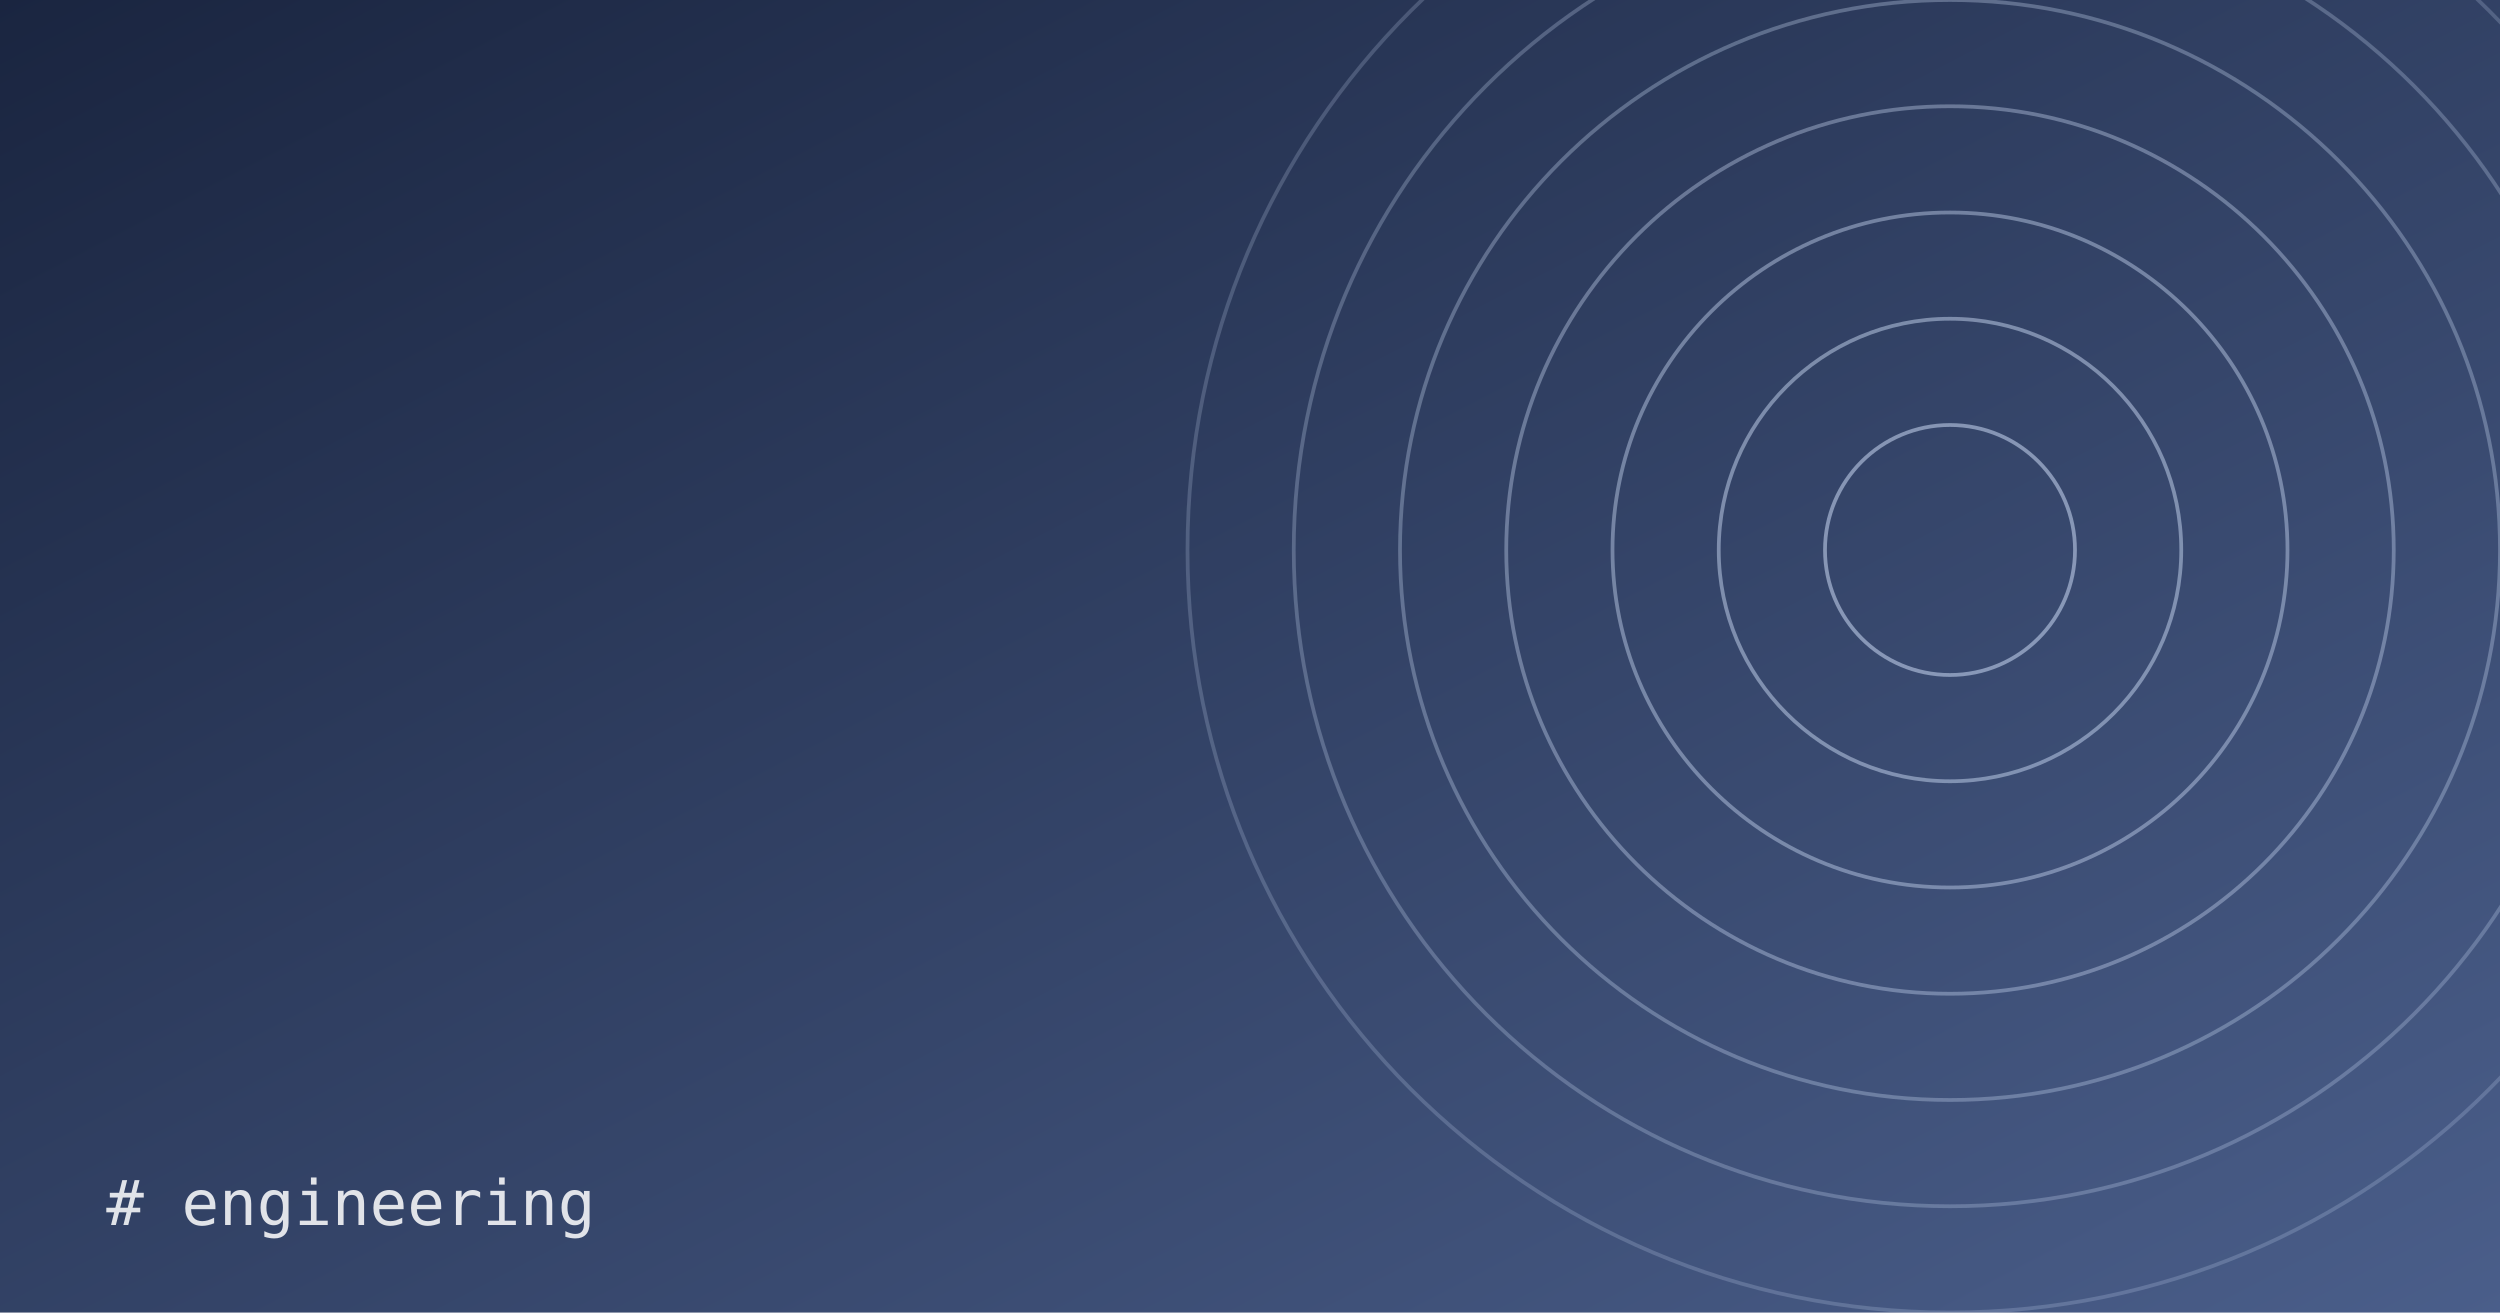
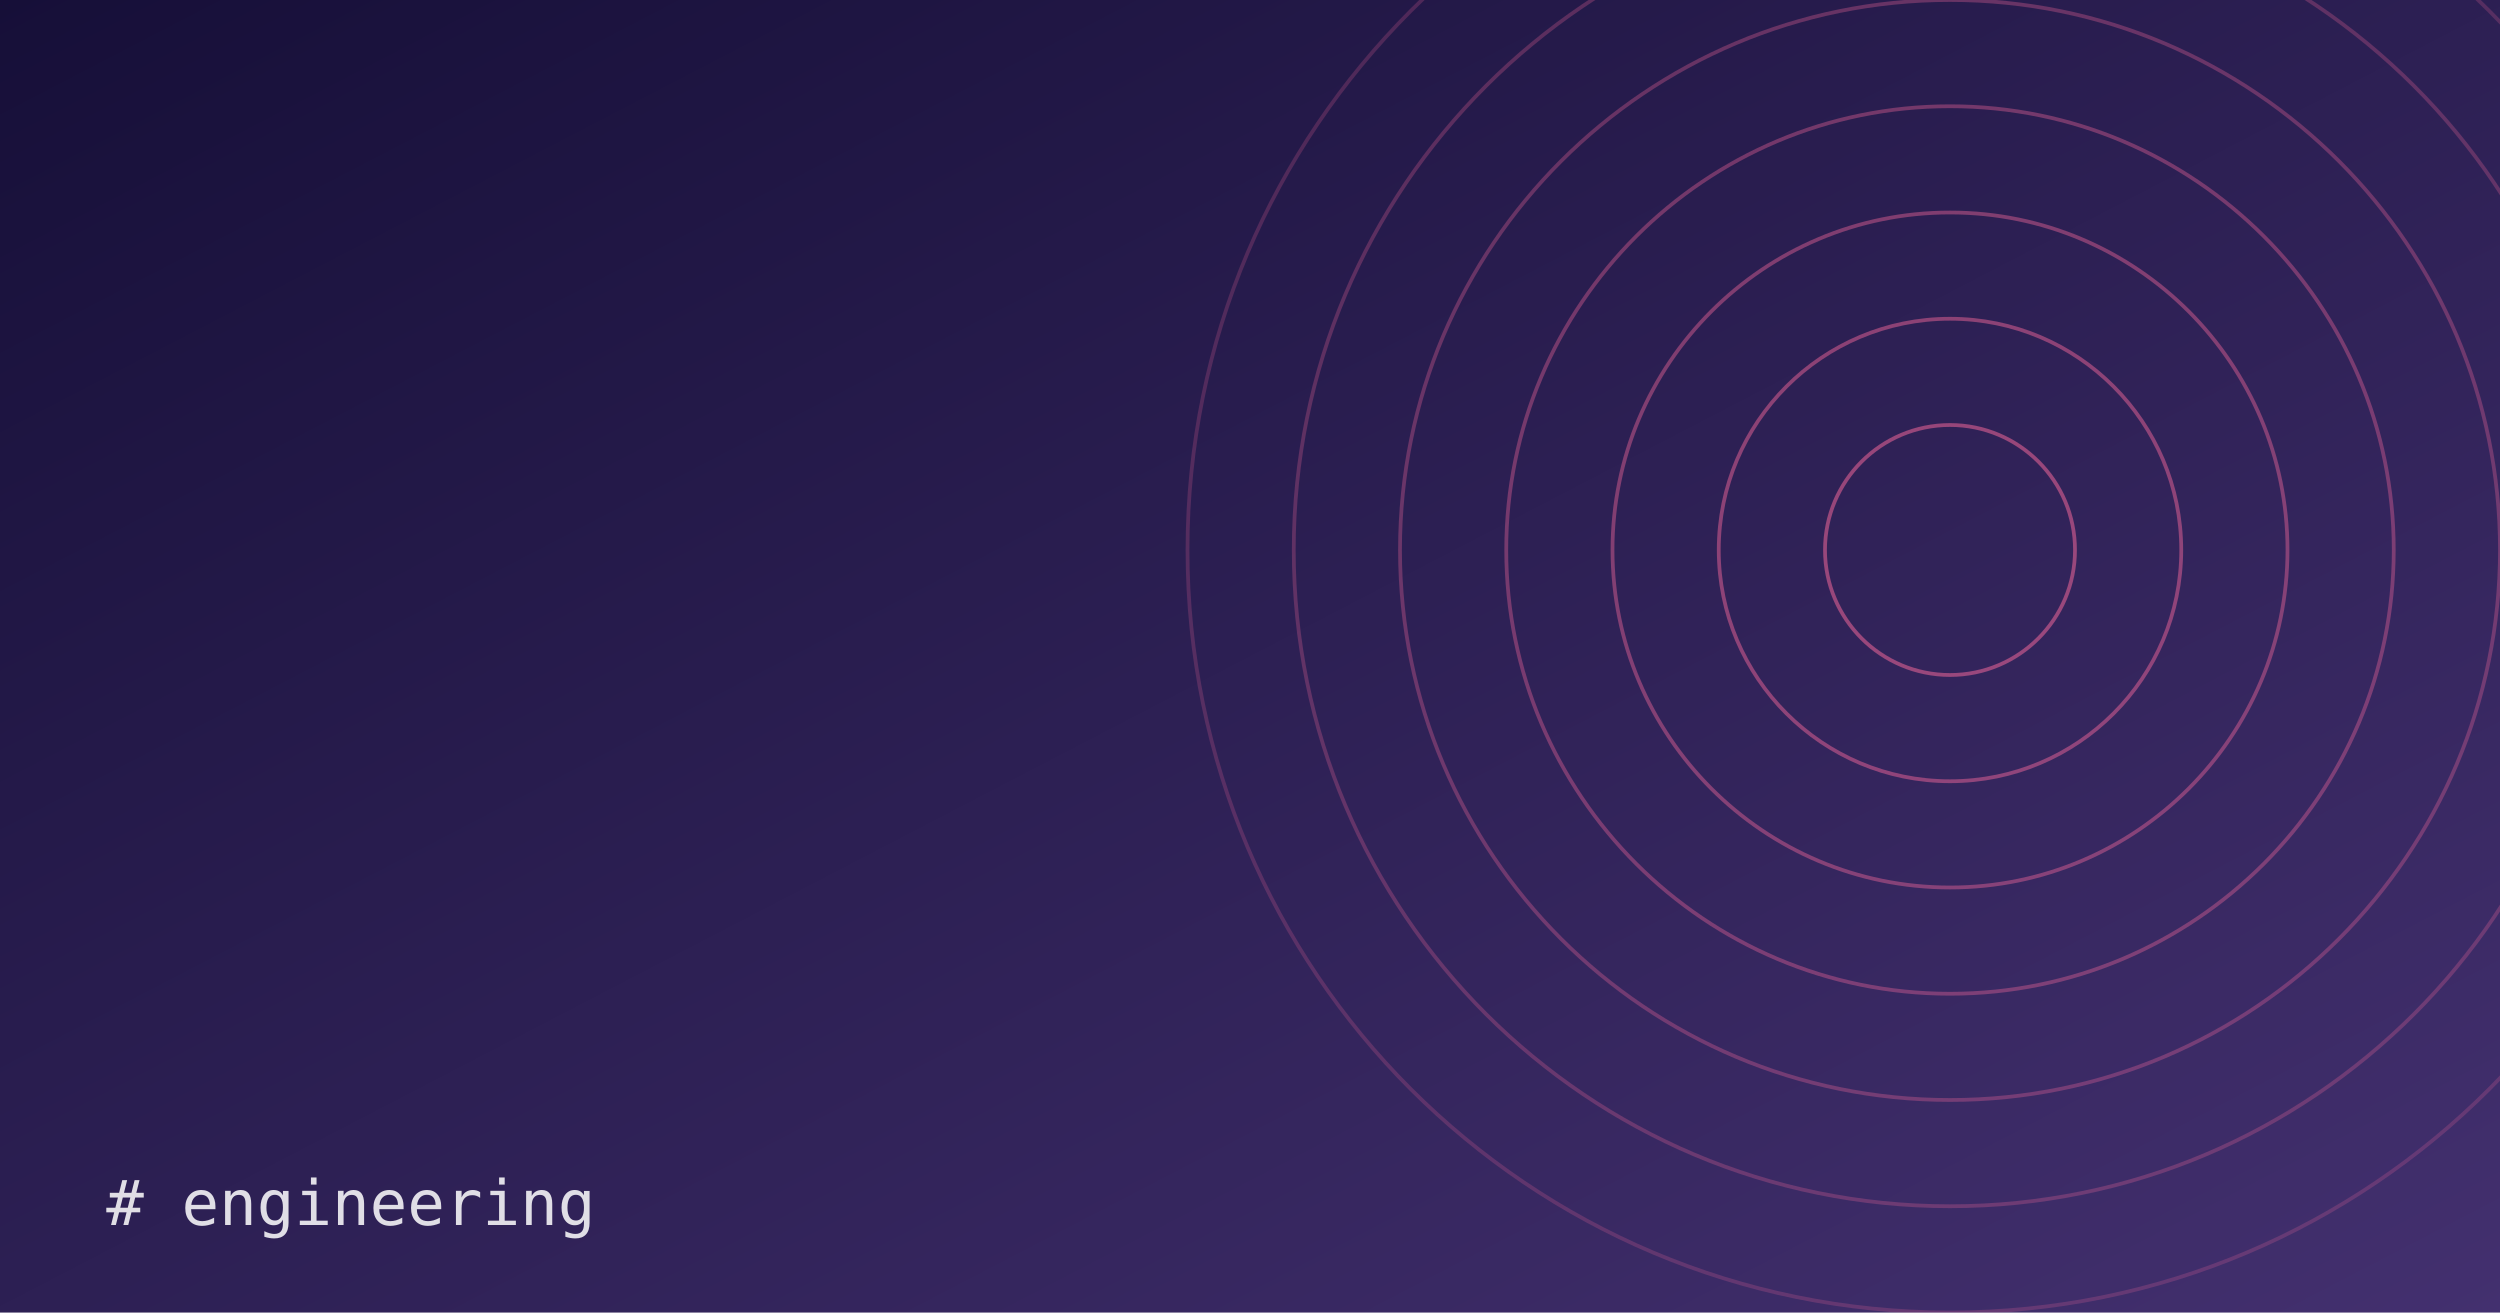
<svg xmlns="http://www.w3.org/2000/svg" viewBox="0 0 800 420" preserveAspectRatio="xMidYMid slice">
  <defs>
    <linearGradient id="bg" x1="0" y1="0" x2="1" y2="1">
-       <stop offset="0" stop-color="#1a2540" />
-       <stop offset="1" stop-color="#4a5e8a" />
+       <stop offset="0" stop-color="#160f38" />
+       <stop offset="1" stop-color="#43306f" />
    </linearGradient>
  </defs>
  <rect width="800" height="420" fill="url(#bg)" />
-   <circle cx="624" cy="176" r="40" fill="none" stroke="#d7e6ff" stroke-width="1.2" opacity="0.50" />
-   <circle cx="624" cy="176" r="74" fill="none" stroke="#d7e6ff" stroke-width="1.2" opacity="0.45" />
-   <circle cx="624" cy="176" r="108" fill="none" stroke="#d7e6ff" stroke-width="1.2" opacity="0.40" />
-   <circle cx="624" cy="176" r="142" fill="none" stroke="#d7e6ff" stroke-width="1.2" opacity="0.35" />
-   <circle cx="624" cy="176" r="176" fill="none" stroke="#d7e6ff" stroke-width="1.2" opacity="0.30" />
-   <circle cx="624" cy="176" r="210" fill="none" stroke="#d7e6ff" stroke-width="1.2" opacity="0.25" />
-   <circle cx="624" cy="176" r="244" fill="none" stroke="#d7e6ff" stroke-width="1.2" opacity="0.20" />
+   <circle cx="624" cy="176" r="40" fill="none" stroke="#ff6b9d" stroke-width="1.2" opacity="0.50" />
+   <circle cx="624" cy="176" r="74" fill="none" stroke="#ff6b9d" stroke-width="1.2" opacity="0.45" />
+   <circle cx="624" cy="176" r="108" fill="none" stroke="#ff6b9d" stroke-width="1.2" opacity="0.40" />
+   <circle cx="624" cy="176" r="142" fill="none" stroke="#ff6b9d" stroke-width="1.2" opacity="0.35" />
+   <circle cx="624" cy="176" r="176" fill="none" stroke="#ff6b9d" stroke-width="1.2" opacity="0.30" />
+   <circle cx="624" cy="176" r="210" fill="none" stroke="#ff6b9d" stroke-width="1.2" opacity="0.25" />
+   <circle cx="624" cy="176" r="244" fill="none" stroke="#ff6b9d" stroke-width="1.2" opacity="0.20" />
  <text x="34" y="392" font-family="ui-monospace,Menlo,Consolas,monospace" font-size="20" fill="#ffffff" opacity="0.85"># engineering</text>
</svg>
